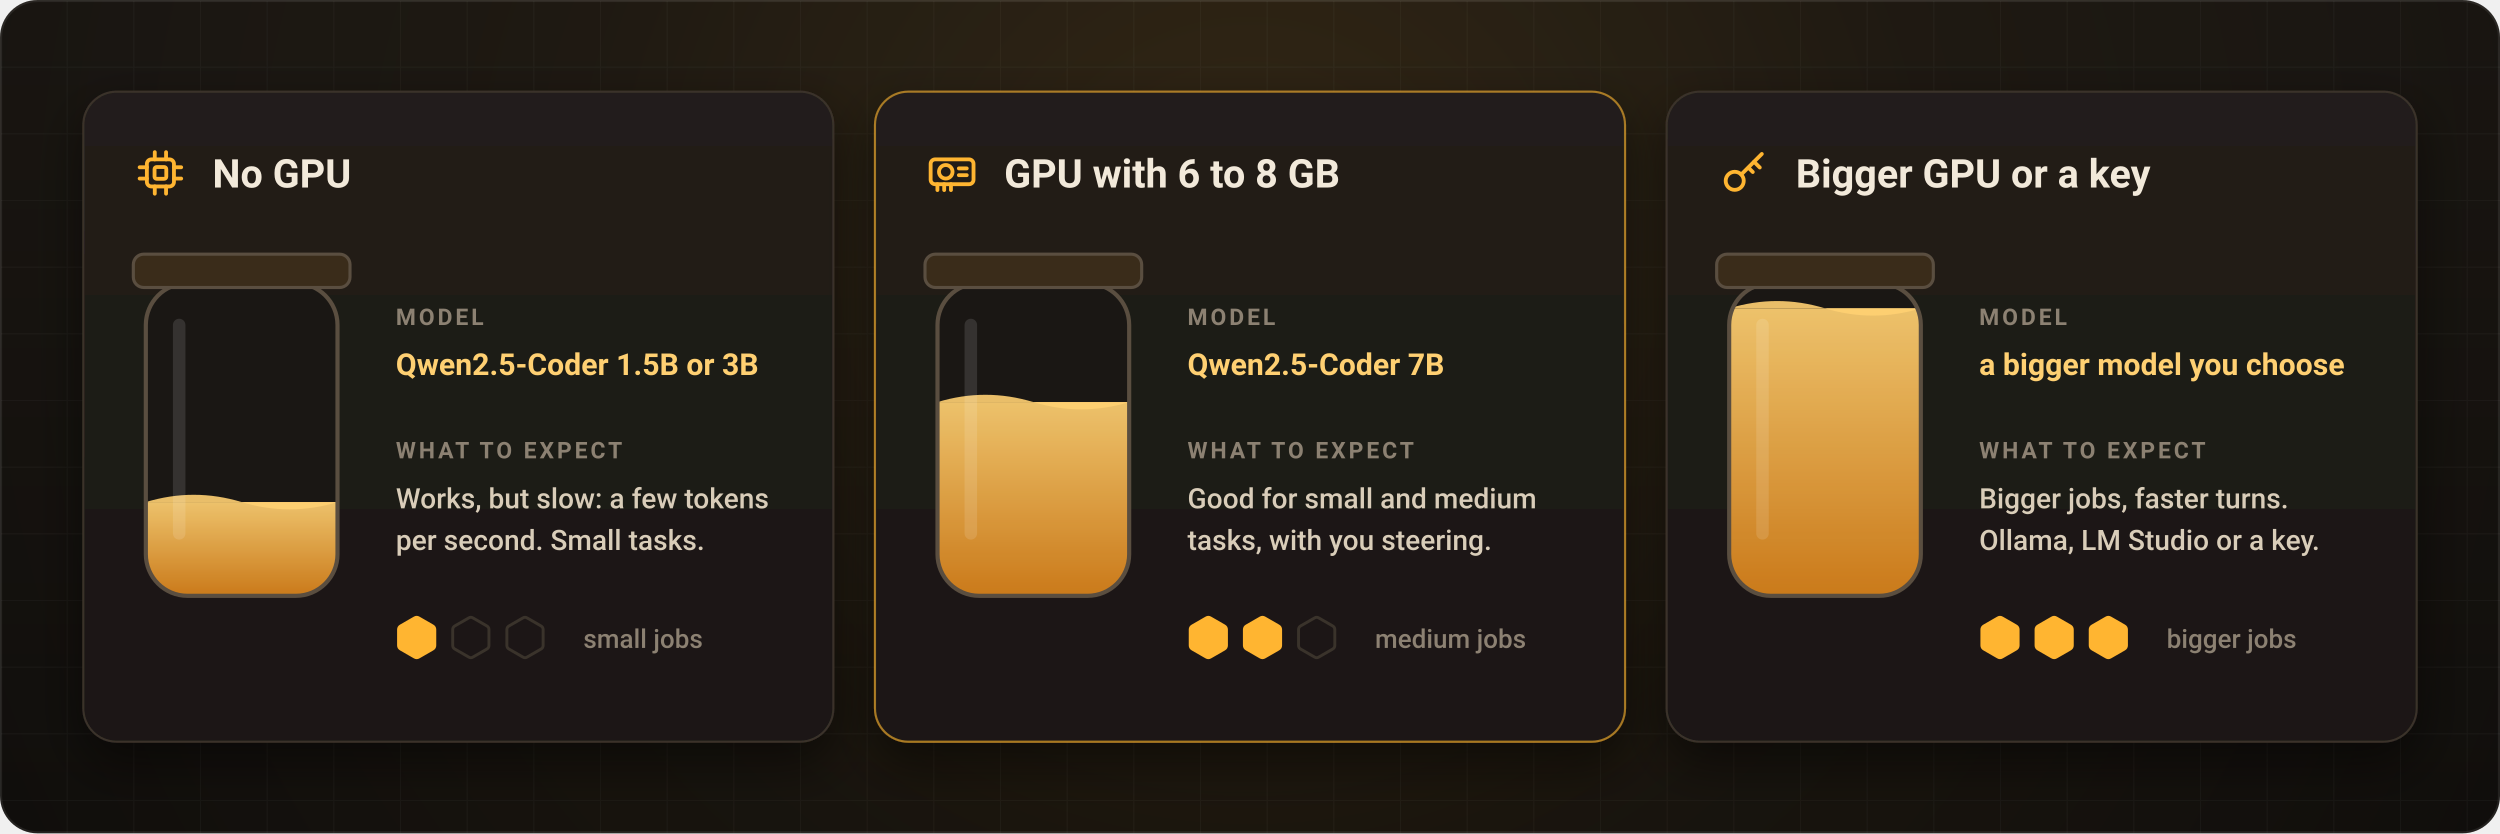
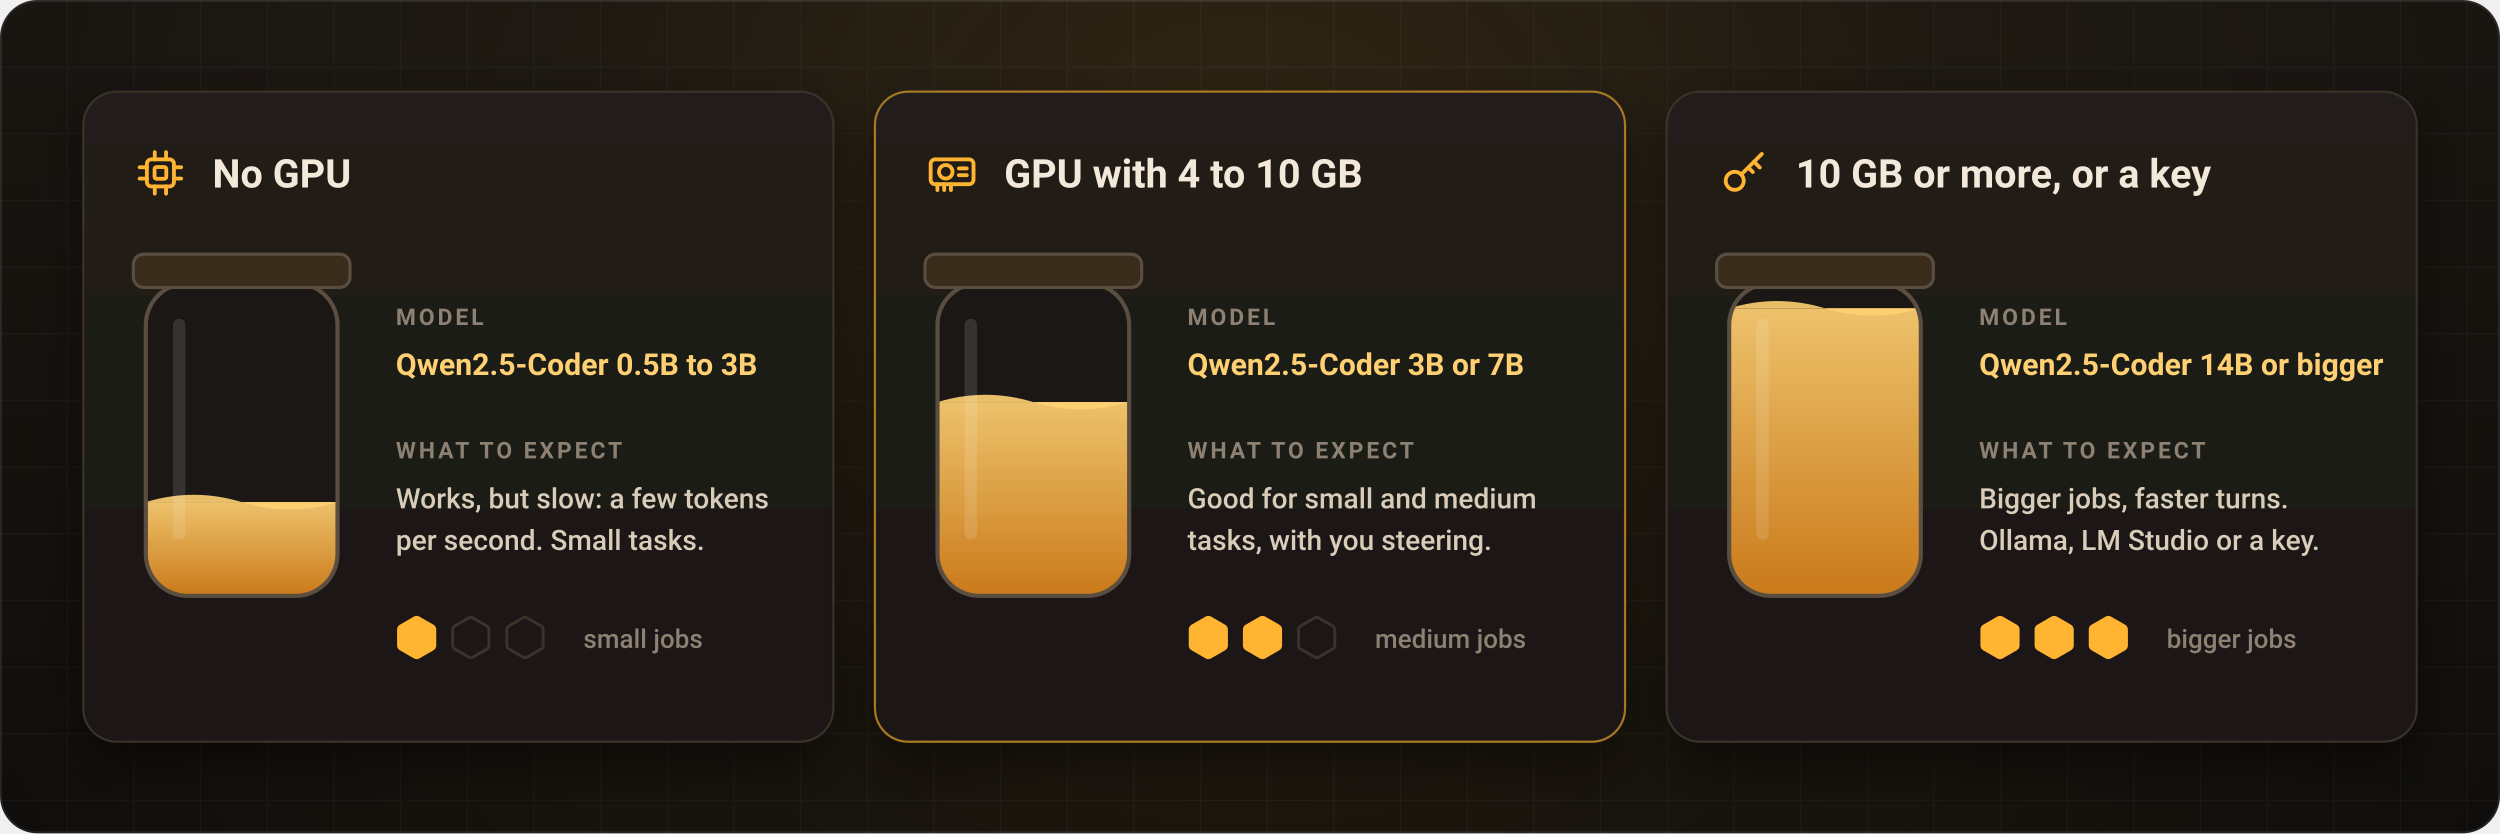
<svg xmlns="http://www.w3.org/2000/svg" width="1200" height="400" viewBox="0 0 1200 400" role="img" aria-labelledby="t d">
  <style>
  .flap { transform-box: fill-box; transform-origin: 50% 100%; animation: flap .16s ease-in-out infinite alternate; }
  .f2 { animation-delay: .08s; }
  @keyframes flap { from { transform: scaleY(1); } to { transform: scaleY(.45); } }
  .trail { stroke-dasharray: 2 7; animation: dash 1.6s linear infinite; }
  @keyframes dash { to { stroke-dashoffset: -18; } }
  .pulse { transform-box: fill-box; transform-origin: center; animation: pulse 2.2s ease-in-out infinite; }
  @keyframes pulse { 0%,100% { opacity: 1; transform: scale(1); } 50% { opacity: .35; transform: scale(.7); } }
  .blink { animation: blink 1.05s steps(1) infinite; }
  @keyframes blink { 0%,55% { opacity: 1; } 56%,100% { opacity: 0; } }
  .bob { animation: bob 4s ease-in-out infinite; }
  @keyframes bob { 0%,100% { transform: translateY(0); } 50% { transform: translateY(-5px); } }
  .grow { transform-box: fill-box; transform-origin: left center; animation: grow 6s ease-in-out infinite; }
  @keyframes grow { 0% { transform: scaleX(.12); } 70%,100% { transform: scaleX(1); } }
  @media (prefers-reduced-motion: reduce) { *, *::before, *::after { animation: none !important; } }
</style>
  <defs>
    <linearGradient id="bg" x1="0" y1="0" x2="0" y2="1">
      <stop offset="0" stop-color="#171411" />
      <stop offset="1" stop-color="#100E0C" />
    </linearGradient>
    <radialGradient id="warm" cx="600" cy="120" r="660" gradientUnits="userSpaceOnUse">
      <stop offset="0" stop-color="#FFB531" stop-opacity=".12" />
      <stop offset=".5" stop-color="#FFB531" stop-opacity=".035" />
      <stop offset="1" stop-color="#FFB531" stop-opacity="0" />
    </radialGradient>
    <pattern id="grid" width="32" height="32" patternUnits="userSpaceOnUse">
      <path d="M32 0H0V32" fill="none" stroke="#FFFFFF" stroke-opacity=".035" stroke-width="1" />
    </pattern>
    <linearGradient id="win" x1="0" y1="0" x2="0" y2="1">
      <stop offset="0" stop-color="#221E1A" />
      <stop offset="1" stop-color="#1A1714" />
    </linearGradient>
    <linearGradient id="winStroke" x1="0" y1="0" x2="0" y2="1">
      <stop offset="0" stop-color="#4D4338" />
      <stop offset="1" stop-color="#2C2620" />
    </linearGradient>
    <linearGradient id="honey" x1="0" y1="0" x2="1" y2="1">
      <stop offset="0" stop-color="#FFD072" />
      <stop offset="1" stop-color="#F09A1E" />
    </linearGradient>
    <linearGradient id="honeyV" x1="0" y1="0" x2="0" y2="1">
      <stop offset="0" stop-color="#FFD072" />
      <stop offset="1" stop-color="#D9821A" />
    </linearGradient>
    <linearGradient id="beeBody" x1="0" y1="0" x2="0" y2="1">
      <stop offset="0" stop-color="#FFD36E" />
      <stop offset="1" stop-color="#E08A18" />
    </linearGradient>
    <filter id="shadow" x="-30%" y="-30%" width="160%" height="170%">
      <feDropShadow dx="0" dy="10" stdDeviation="12" flood-color="#000" flood-opacity=".5" />
    </filter>
    <filter id="glow" x="-50%" y="-50%" width="200%" height="200%">
      <feGaussianBlur stdDeviation="10" />
    </filter>
    <marker id="arr" viewBox="0 0 10 10" refX="8" refY="5" markerWidth="7" markerHeight="7" orient="auto-start-reverse">
      <path d="M1 1L8 5L1 9" fill="none" stroke="#FFB531" stroke-width="1.6" stroke-linecap="round" stroke-linejoin="round" />
    </marker>
    <marker id="arrDim" viewBox="0 0 10 10" refX="8" refY="5" markerWidth="7" markerHeight="7" orient="auto-start-reverse">
      <path d="M1 1L8 5L1 9" fill="none" stroke="#8C8172" stroke-width="1.6" stroke-linecap="round" stroke-linejoin="round" />
    </marker>
  </defs>
  <rect width="1200" height="400" rx="18" fill="url(#bg)" />
  <rect width="1200" height="400" rx="18" fill="url(#grid)" />
  <rect width="1200" height="400" rx="18" fill="url(#warm)" />
  <rect x=".5" y=".5" width="1199" height="399" rx="17.5" fill="none" stroke="#FFFFFF" stroke-opacity=".08" />
  <rect x="40" y="44" width="360" height="312" rx="16" fill="url(#win)" stroke="#3A332B" stroke-opacity="1" filter="url(#shadow)" />
  <g transform="translate(64 70) scale(1.083333)" fill="none" stroke="#FFB531" stroke-width="1.7" stroke-linecap="round" stroke-linejoin="round">
    <rect x="6" y="6" width="12" height="12" rx="2" />
    <rect x="9.4" y="9.4" width="5.2" height="5.2" rx=".9" />
    <path d="M9.5 2.8v3.2M14.5 2.8v3.2M9.5 18v3.2M14.5 18v3.2M2.8 9.5H6M2.8 14.5H6M18 9.5h3.2M18 14.5h3.2" />
  </g>
  <text x="102" y="90" font-family="system-ui,-apple-system,Segoe UI,Roboto,sans-serif" font-size="19" font-weight="700" fill="#F2E9DA" text-anchor="start">No GPU</text>
  <clipPath id="jar0">
    <rect x="70" y="136" width="92" height="150" rx="20" />
  </clipPath>
  <rect x="70" y="136" width="92" height="150" rx="20" fill="#1A1714" />
  <g clip-path="url(#jar0)">
    <rect x="70" y="241" width="92" height="45" fill="url(#honeyV)" opacity=".92" />
    <path d="M70 241 q23 -7 46 0 t46 0" fill="#FFD072" opacity=".9" />
  </g>
  <rect x="70" y="136" width="92" height="150" rx="20" fill="none" stroke="#5A4E40" stroke-width="2" />
  <rect x="64" y="122" width="104" height="16" rx="5" fill="#3A2C1A" stroke="#5A4E40" stroke-width="1.5" />
  <path d="M86 156 v100" stroke="#FFFFFF" stroke-opacity=".12" stroke-width="6" stroke-linecap="round" />
  <text x="190" y="156" font-family="system-ui,-apple-system,Segoe UI,Roboto,sans-serif" font-size="11" font-weight="650" fill="#8C8172" text-anchor="start" letter-spacing="1.4">MODEL</text>
-   <text x="190" y="180" font-family="system-ui,-apple-system,Segoe UI,Roboto,sans-serif" font-size="14.5" font-weight="650" fill="#FFD072" text-anchor="start">Qwen2.5-Coder 1.5B or 3B</text>
+   <text x="190" y="180" font-family="system-ui,-apple-system,Segoe UI,Roboto,sans-serif" font-size="14.5" font-weight="650" fill="#FFD072" text-anchor="start">Qwen2.5-Coder 0.5B to 3B</text>
  <text x="190" y="220" font-family="system-ui,-apple-system,Segoe UI,Roboto,sans-serif" font-size="11" font-weight="650" fill="#8C8172" text-anchor="start" letter-spacing="1.4">WHAT TO EXPECT</text>
  <text x="190" y="244" font-family="system-ui,-apple-system,Segoe UI,Roboto,sans-serif" font-size="13.5" font-weight="500" fill="#D9CDB9" text-anchor="start">Works, but slow: a few tokens</text>
  <text x="190" y="264" font-family="system-ui,-apple-system,Segoe UI,Roboto,sans-serif" font-size="13.5" font-weight="500" fill="#D9CDB9" text-anchor="start">per second. Small tasks.</text>
  <path d="M208.7,309.8 Q208.7,311.0 207.6,311.6 L201.0,315.4 Q200.0,316.0 199.0,315.4 L192.4,311.6 Q191.3,311.0 191.3,309.8 L191.3,302.2 Q191.3,301.0 192.4,300.4 L199.0,296.6 Q200.0,296.0 201.0,296.6 L207.6,300.4 Q208.7,301.0 208.7,302.2 Z" fill="#FFB531" stroke="#FFB531" stroke-width="1.4" />
  <path d="M234.7,309.8 Q234.7,311.0 233.6,311.6 L227.0,315.4 Q226.0,316.0 225.0,315.4 L218.4,311.6 Q217.3,311.0 217.3,309.8 L217.3,302.2 Q217.3,301.0 218.4,300.4 L225.0,296.6 Q226.0,296.0 227.0,296.6 L233.6,300.4 Q234.7,301.0 234.7,302.2 Z" fill="none" stroke="#3A332B" stroke-width="1.4" />
  <path d="M260.7,309.8 Q260.7,311.0 259.6,311.6 L253.0,315.4 Q252.0,316.0 251.0,315.4 L244.4,311.6 Q243.3,311.0 243.3,309.8 L243.3,302.2 Q243.3,301.0 244.4,300.4 L251.0,296.6 Q252.0,296.0 253.0,296.6 L259.6,300.4 Q260.7,301.0 260.7,302.2 Z" fill="none" stroke="#3A332B" stroke-width="1.4" />
  <text x="280" y="311" font-family="system-ui,-apple-system,Segoe UI,Roboto,sans-serif" font-size="12.5" font-weight="500" fill="#8C8172" text-anchor="start">small jobs</text>
  <rect x="420" y="44" width="360" height="312" rx="16" fill="url(#win)" stroke="#FFB531" stroke-opacity="0.6" filter="url(#shadow)" />
  <g transform="translate(444 70) scale(1.083333)" fill="none" stroke="#FFB531" stroke-width="1.7" stroke-linecap="round" stroke-linejoin="round">
    <rect x="2.5" y="6" width="19" height="11" rx="2" />
    <circle cx="9.2" cy="11.5" r="3" />
    <path d="M15 10h3.5M15 13h3.5M5.5 17v2.6M8.5 17v2.6M11.5 17v2.6" />
  </g>
-   <text x="482" y="90" font-family="system-ui,-apple-system,Segoe UI,Roboto,sans-serif" font-size="19" font-weight="700" fill="#F2E9DA" text-anchor="start">GPU with 6 to 8 GB</text>
+   <text x="482" y="90" font-family="system-ui,-apple-system,Segoe UI,Roboto,sans-serif" font-size="19" font-weight="700" fill="#F2E9DA" text-anchor="start">GPU with 4 to 10 GB</text>
  <clipPath id="jar1">
    <rect x="450" y="136" width="92" height="150" rx="20" />
  </clipPath>
  <rect x="450" y="136" width="92" height="150" rx="20" fill="#1A1714" />
  <g clip-path="url(#jar1)">
    <rect x="450" y="193" width="92" height="93" fill="url(#honeyV)" opacity=".92" />
    <path d="M450 193 q23 -7 46 0 t46 0" fill="#FFD072" opacity=".9" />
  </g>
  <rect x="450" y="136" width="92" height="150" rx="20" fill="none" stroke="#5A4E40" stroke-width="2" />
  <rect x="444" y="122" width="104" height="16" rx="5" fill="#3A2C1A" stroke="#5A4E40" stroke-width="1.5" />
  <path d="M466 156 v100" stroke="#FFFFFF" stroke-opacity=".12" stroke-width="6" stroke-linecap="round" />
  <text x="570" y="156" font-family="system-ui,-apple-system,Segoe UI,Roboto,sans-serif" font-size="11" font-weight="650" fill="#8C8172" text-anchor="start" letter-spacing="1.4">MODEL</text>
-   <text x="570" y="180" font-family="system-ui,-apple-system,Segoe UI,Roboto,sans-serif" font-size="14.5" font-weight="650" fill="#FFD072" text-anchor="start">Qwen2.5-Coder 7B</text>
+   <text x="570" y="180" font-family="system-ui,-apple-system,Segoe UI,Roboto,sans-serif" font-size="14.5" font-weight="650" fill="#FFD072" text-anchor="start">Qwen2.5-Coder 3B or 7B</text>
  <text x="570" y="220" font-family="system-ui,-apple-system,Segoe UI,Roboto,sans-serif" font-size="11" font-weight="650" fill="#8C8172" text-anchor="start" letter-spacing="1.4">WHAT TO EXPECT</text>
  <text x="570" y="244" font-family="system-ui,-apple-system,Segoe UI,Roboto,sans-serif" font-size="13.5" font-weight="500" fill="#D9CDB9" text-anchor="start">Good for small and medium</text>
  <text x="570" y="264" font-family="system-ui,-apple-system,Segoe UI,Roboto,sans-serif" font-size="13.5" font-weight="500" fill="#D9CDB9" text-anchor="start">tasks, with you steering.</text>
  <path d="M588.7,309.8 Q588.7,311.0 587.6,311.6 L581.0,315.4 Q580.0,316.0 579.0,315.4 L572.4,311.6 Q571.3,311.0 571.3,309.8 L571.3,302.2 Q571.3,301.0 572.4,300.4 L579.0,296.6 Q580.0,296.0 581.0,296.6 L587.6,300.4 Q588.7,301.0 588.7,302.2 Z" fill="#FFB531" stroke="#FFB531" stroke-width="1.4" />
  <path d="M614.7,309.8 Q614.7,311.0 613.6,311.6 L607.0,315.4 Q606.0,316.0 605.0,315.4 L598.4,311.6 Q597.3,311.0 597.3,309.8 L597.3,302.2 Q597.3,301.0 598.4,300.4 L605.0,296.6 Q606.0,296.0 607.0,296.6 L613.6,300.4 Q614.7,301.0 614.7,302.2 Z" fill="#FFB531" stroke="#FFB531" stroke-width="1.4" />
  <path d="M640.7,309.8 Q640.7,311.0 639.6,311.6 L633.0,315.4 Q632.0,316.0 631.0,315.4 L624.4,311.6 Q623.3,311.0 623.3,309.8 L623.3,302.2 Q623.3,301.0 624.4,300.4 L631.0,296.6 Q632.0,296.0 633.0,296.6 L639.6,300.4 Q640.7,301.0 640.7,302.2 Z" fill="none" stroke="#3A332B" stroke-width="1.4" />
  <text x="660" y="311" font-family="system-ui,-apple-system,Segoe UI,Roboto,sans-serif" font-size="12.5" font-weight="500" fill="#8C8172" text-anchor="start">medium jobs</text>
  <rect x="800" y="44" width="360" height="312" rx="16" fill="url(#win)" stroke="#3A332B" stroke-opacity="1" filter="url(#shadow)" />
  <g transform="translate(824 70) scale(1.083333)" fill="none" stroke="#FFB531" stroke-width="1.7" stroke-linecap="round" stroke-linejoin="round">
    <circle cx="8" cy="15.5" r="4" />
    <path d="M10.9 12.7L20 3.6M16.5 7l2.6 2.6M14 9.6l2 2" />
  </g>
-   <text x="862" y="90" font-family="system-ui,-apple-system,Segoe UI,Roboto,sans-serif" font-size="19" font-weight="700" fill="#F2E9DA" text-anchor="start">Bigger GPU or a key</text>
+   <text x="862" y="90" font-family="system-ui,-apple-system,Segoe UI,Roboto,sans-serif" font-size="19" font-weight="700" fill="#F2E9DA" text-anchor="start">10 GB or more, or a key</text>
  <clipPath id="jar2">
    <rect x="830" y="136" width="92" height="150" rx="20" />
  </clipPath>
  <rect x="830" y="136" width="92" height="150" rx="20" fill="#1A1714" />
  <g clip-path="url(#jar2)">
    <rect x="830" y="148" width="92" height="138" fill="url(#honeyV)" opacity=".92" />
    <path d="M830 148 q23 -7 46 0 t46 0" fill="#FFD072" opacity=".9" />
  </g>
  <rect x="830" y="136" width="92" height="150" rx="20" fill="none" stroke="#5A4E40" stroke-width="2" />
  <rect x="824" y="122" width="104" height="16" rx="5" fill="#3A2C1A" stroke="#5A4E40" stroke-width="1.5" />
  <path d="M846 156 v100" stroke="#FFFFFF" stroke-opacity=".12" stroke-width="6" stroke-linecap="round" />
  <text x="950" y="156" font-family="system-ui,-apple-system,Segoe UI,Roboto,sans-serif" font-size="11" font-weight="650" fill="#8C8172" text-anchor="start" letter-spacing="1.4">MODEL</text>
-   <text x="950" y="180" font-family="system-ui,-apple-system,Segoe UI,Roboto,sans-serif" font-size="14.5" font-weight="650" fill="#FFD072" text-anchor="start">a bigger model you choose</text>
+   <text x="950" y="180" font-family="system-ui,-apple-system,Segoe UI,Roboto,sans-serif" font-size="14.5" font-weight="650" fill="#FFD072" text-anchor="start">Qwen2.5-Coder 14B or bigger</text>
  <text x="950" y="220" font-family="system-ui,-apple-system,Segoe UI,Roboto,sans-serif" font-size="11" font-weight="650" fill="#8C8172" text-anchor="start" letter-spacing="1.4">WHAT TO EXPECT</text>
  <text x="950" y="244" font-family="system-ui,-apple-system,Segoe UI,Roboto,sans-serif" font-size="13.5" font-weight="500" fill="#D9CDB9" text-anchor="start">Bigger jobs, faster turns.</text>
  <text x="950" y="264" font-family="system-ui,-apple-system,Segoe UI,Roboto,sans-serif" font-size="13.5" font-weight="500" fill="#D9CDB9" text-anchor="start">Ollama, LM Studio or a key.</text>
  <path d="M968.7,309.8 Q968.7,311.0 967.6,311.6 L961.0,315.4 Q960.0,316.0 959.0,315.4 L952.4,311.6 Q951.3,311.0 951.3,309.8 L951.3,302.2 Q951.3,301.0 952.4,300.4 L959.0,296.6 Q960.0,296.0 961.0,296.6 L967.6,300.4 Q968.7,301.0 968.7,302.2 Z" fill="#FFB531" stroke="#FFB531" stroke-width="1.4" />
  <path d="M994.7,309.8 Q994.7,311.0 993.6,311.6 L987.0,315.4 Q986.0,316.0 985.0,315.4 L978.4,311.6 Q977.3,311.0 977.3,309.8 L977.3,302.2 Q977.3,301.0 978.4,300.4 L985.0,296.6 Q986.0,296.0 987.0,296.6 L993.6,300.4 Q994.7,301.0 994.7,302.2 Z" fill="#FFB531" stroke="#FFB531" stroke-width="1.4" />
  <path d="M1020.7,309.8 Q1020.7,311.0 1019.6,311.6 L1013.0,315.4 Q1012.0,316.0 1011.0,315.4 L1004.4,311.6 Q1003.3,311.0 1003.3,309.8 L1003.3,302.2 Q1003.3,301.0 1004.4,300.4 L1011.0,296.6 Q1012.0,296.0 1013.0,296.6 L1019.6,300.4 Q1020.7,301.0 1020.7,302.2 Z" fill="#FFB531" stroke="#FFB531" stroke-width="1.4" />
  <text x="1040" y="311" font-family="system-ui,-apple-system,Segoe UI,Roboto,sans-serif" font-size="12.5" font-weight="500" fill="#8C8172" text-anchor="start">bigger jobs</text>
</svg>
